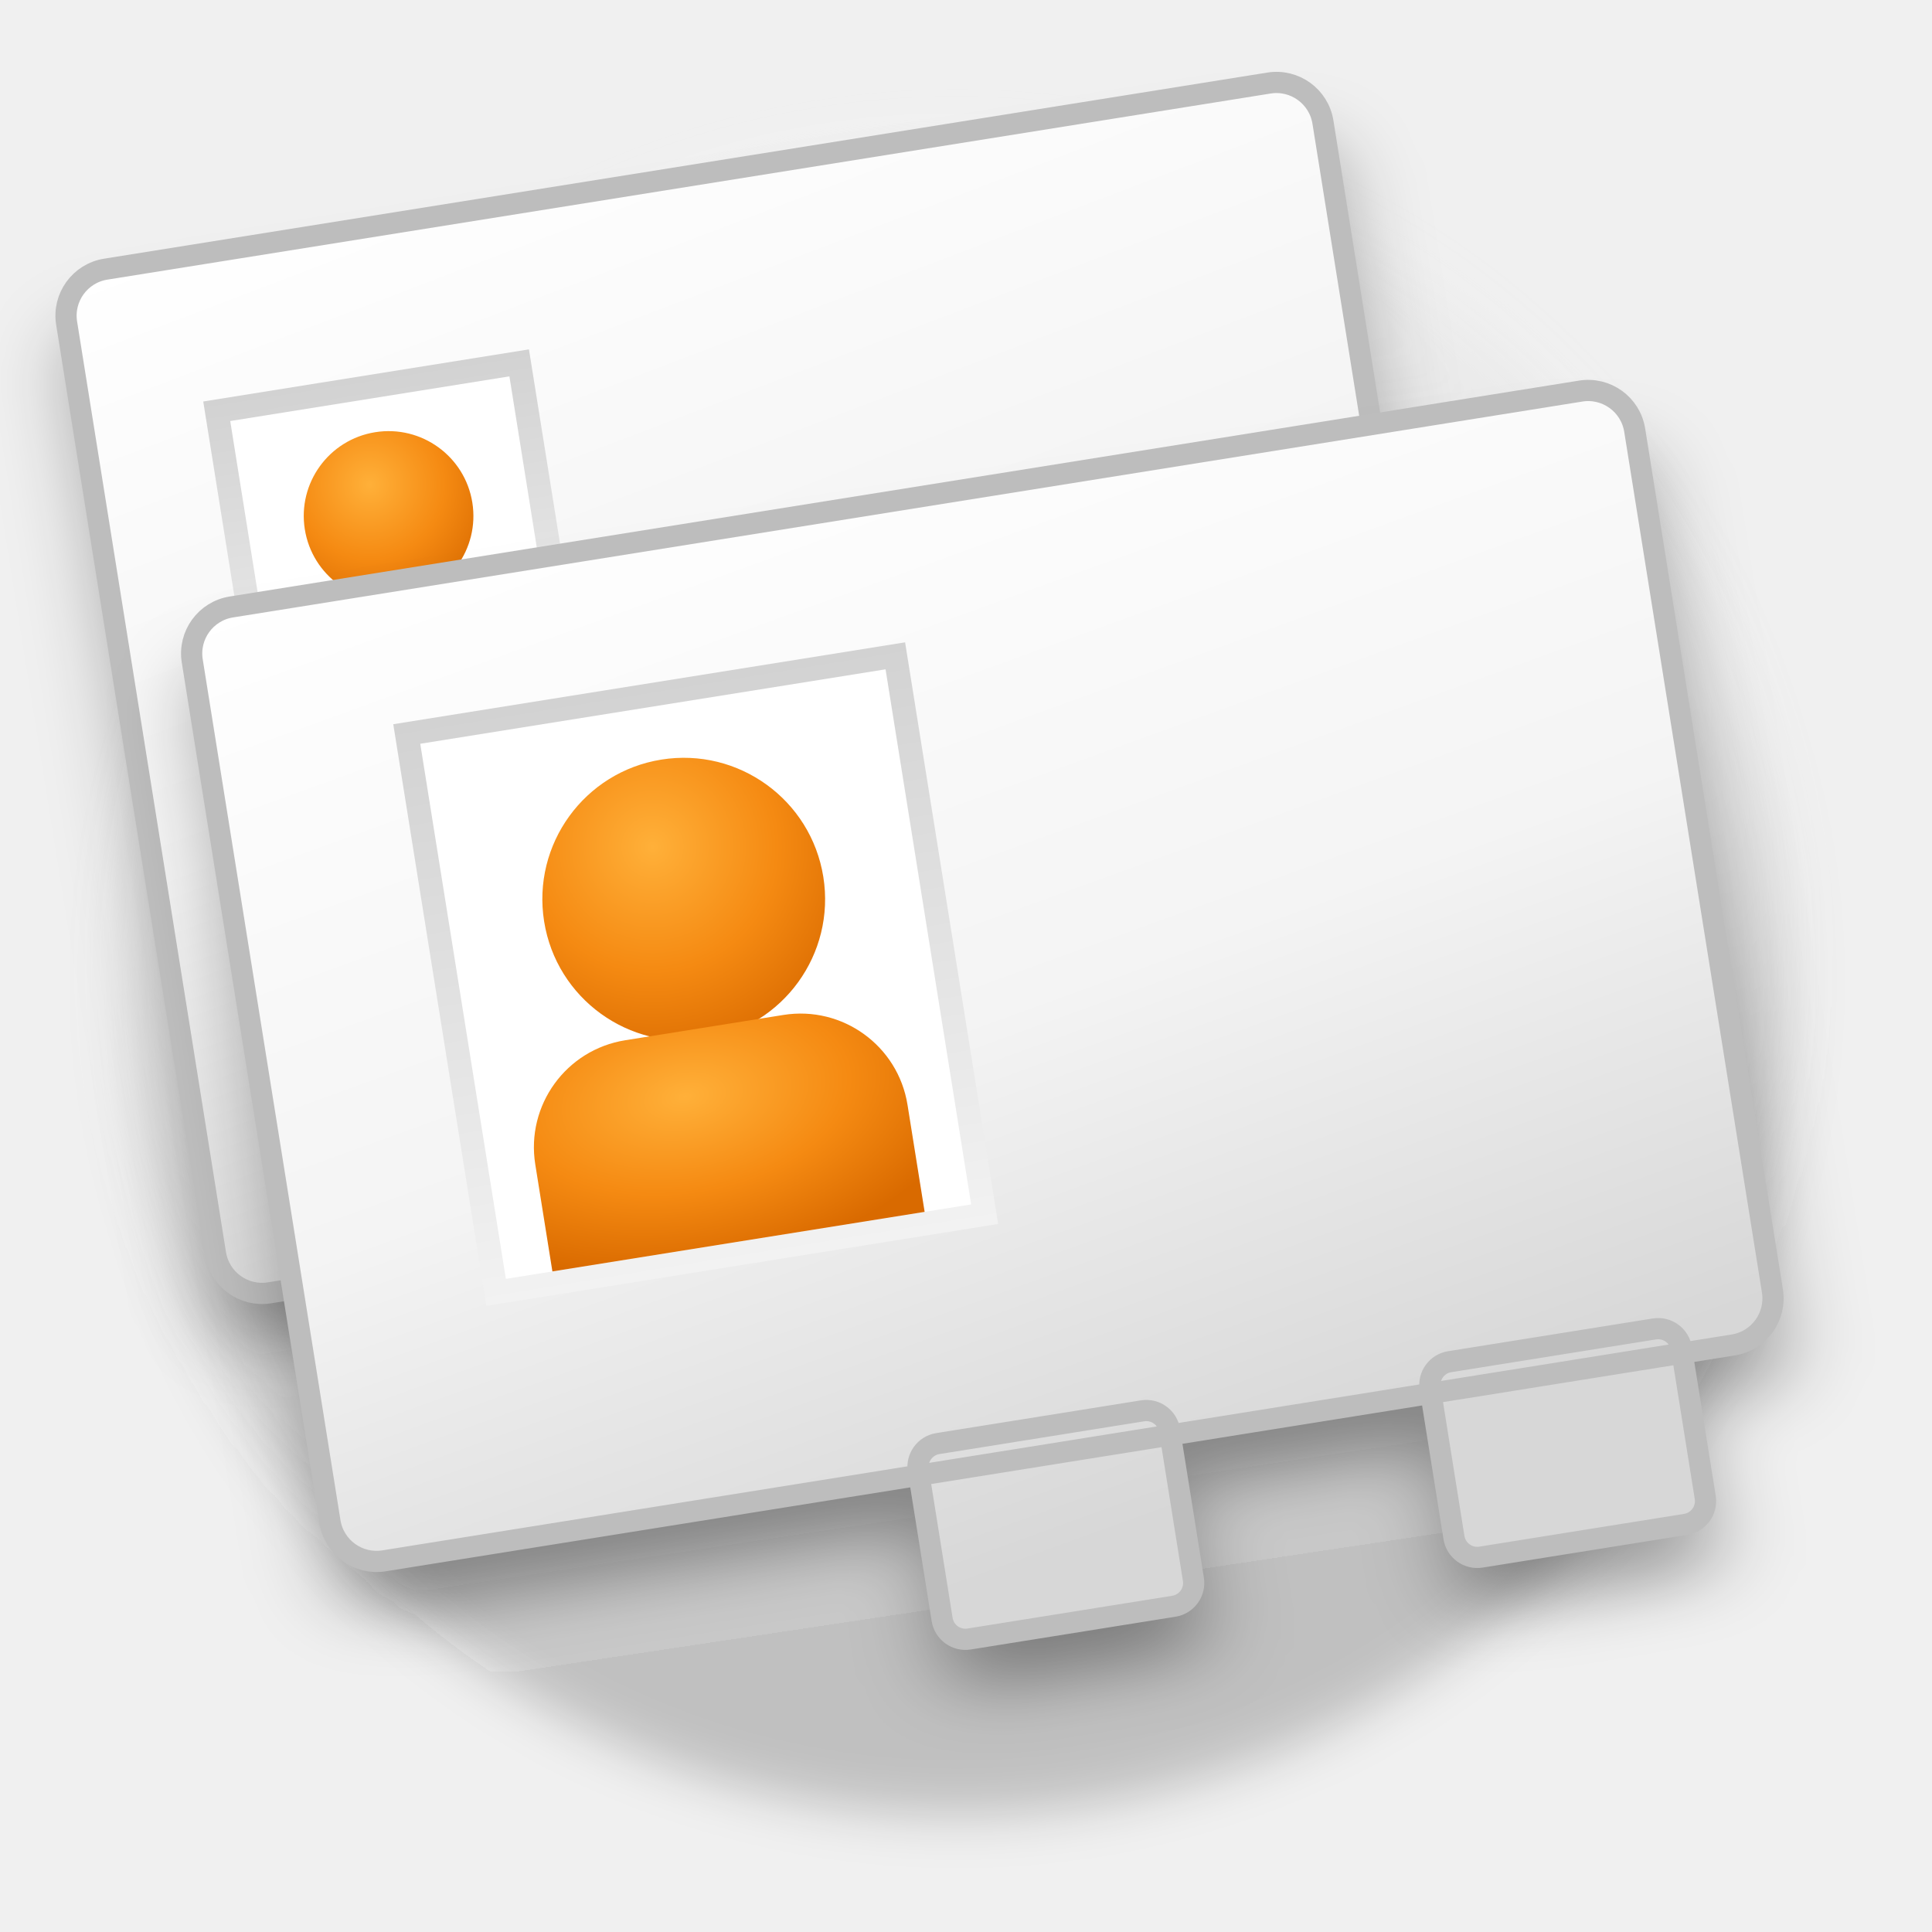
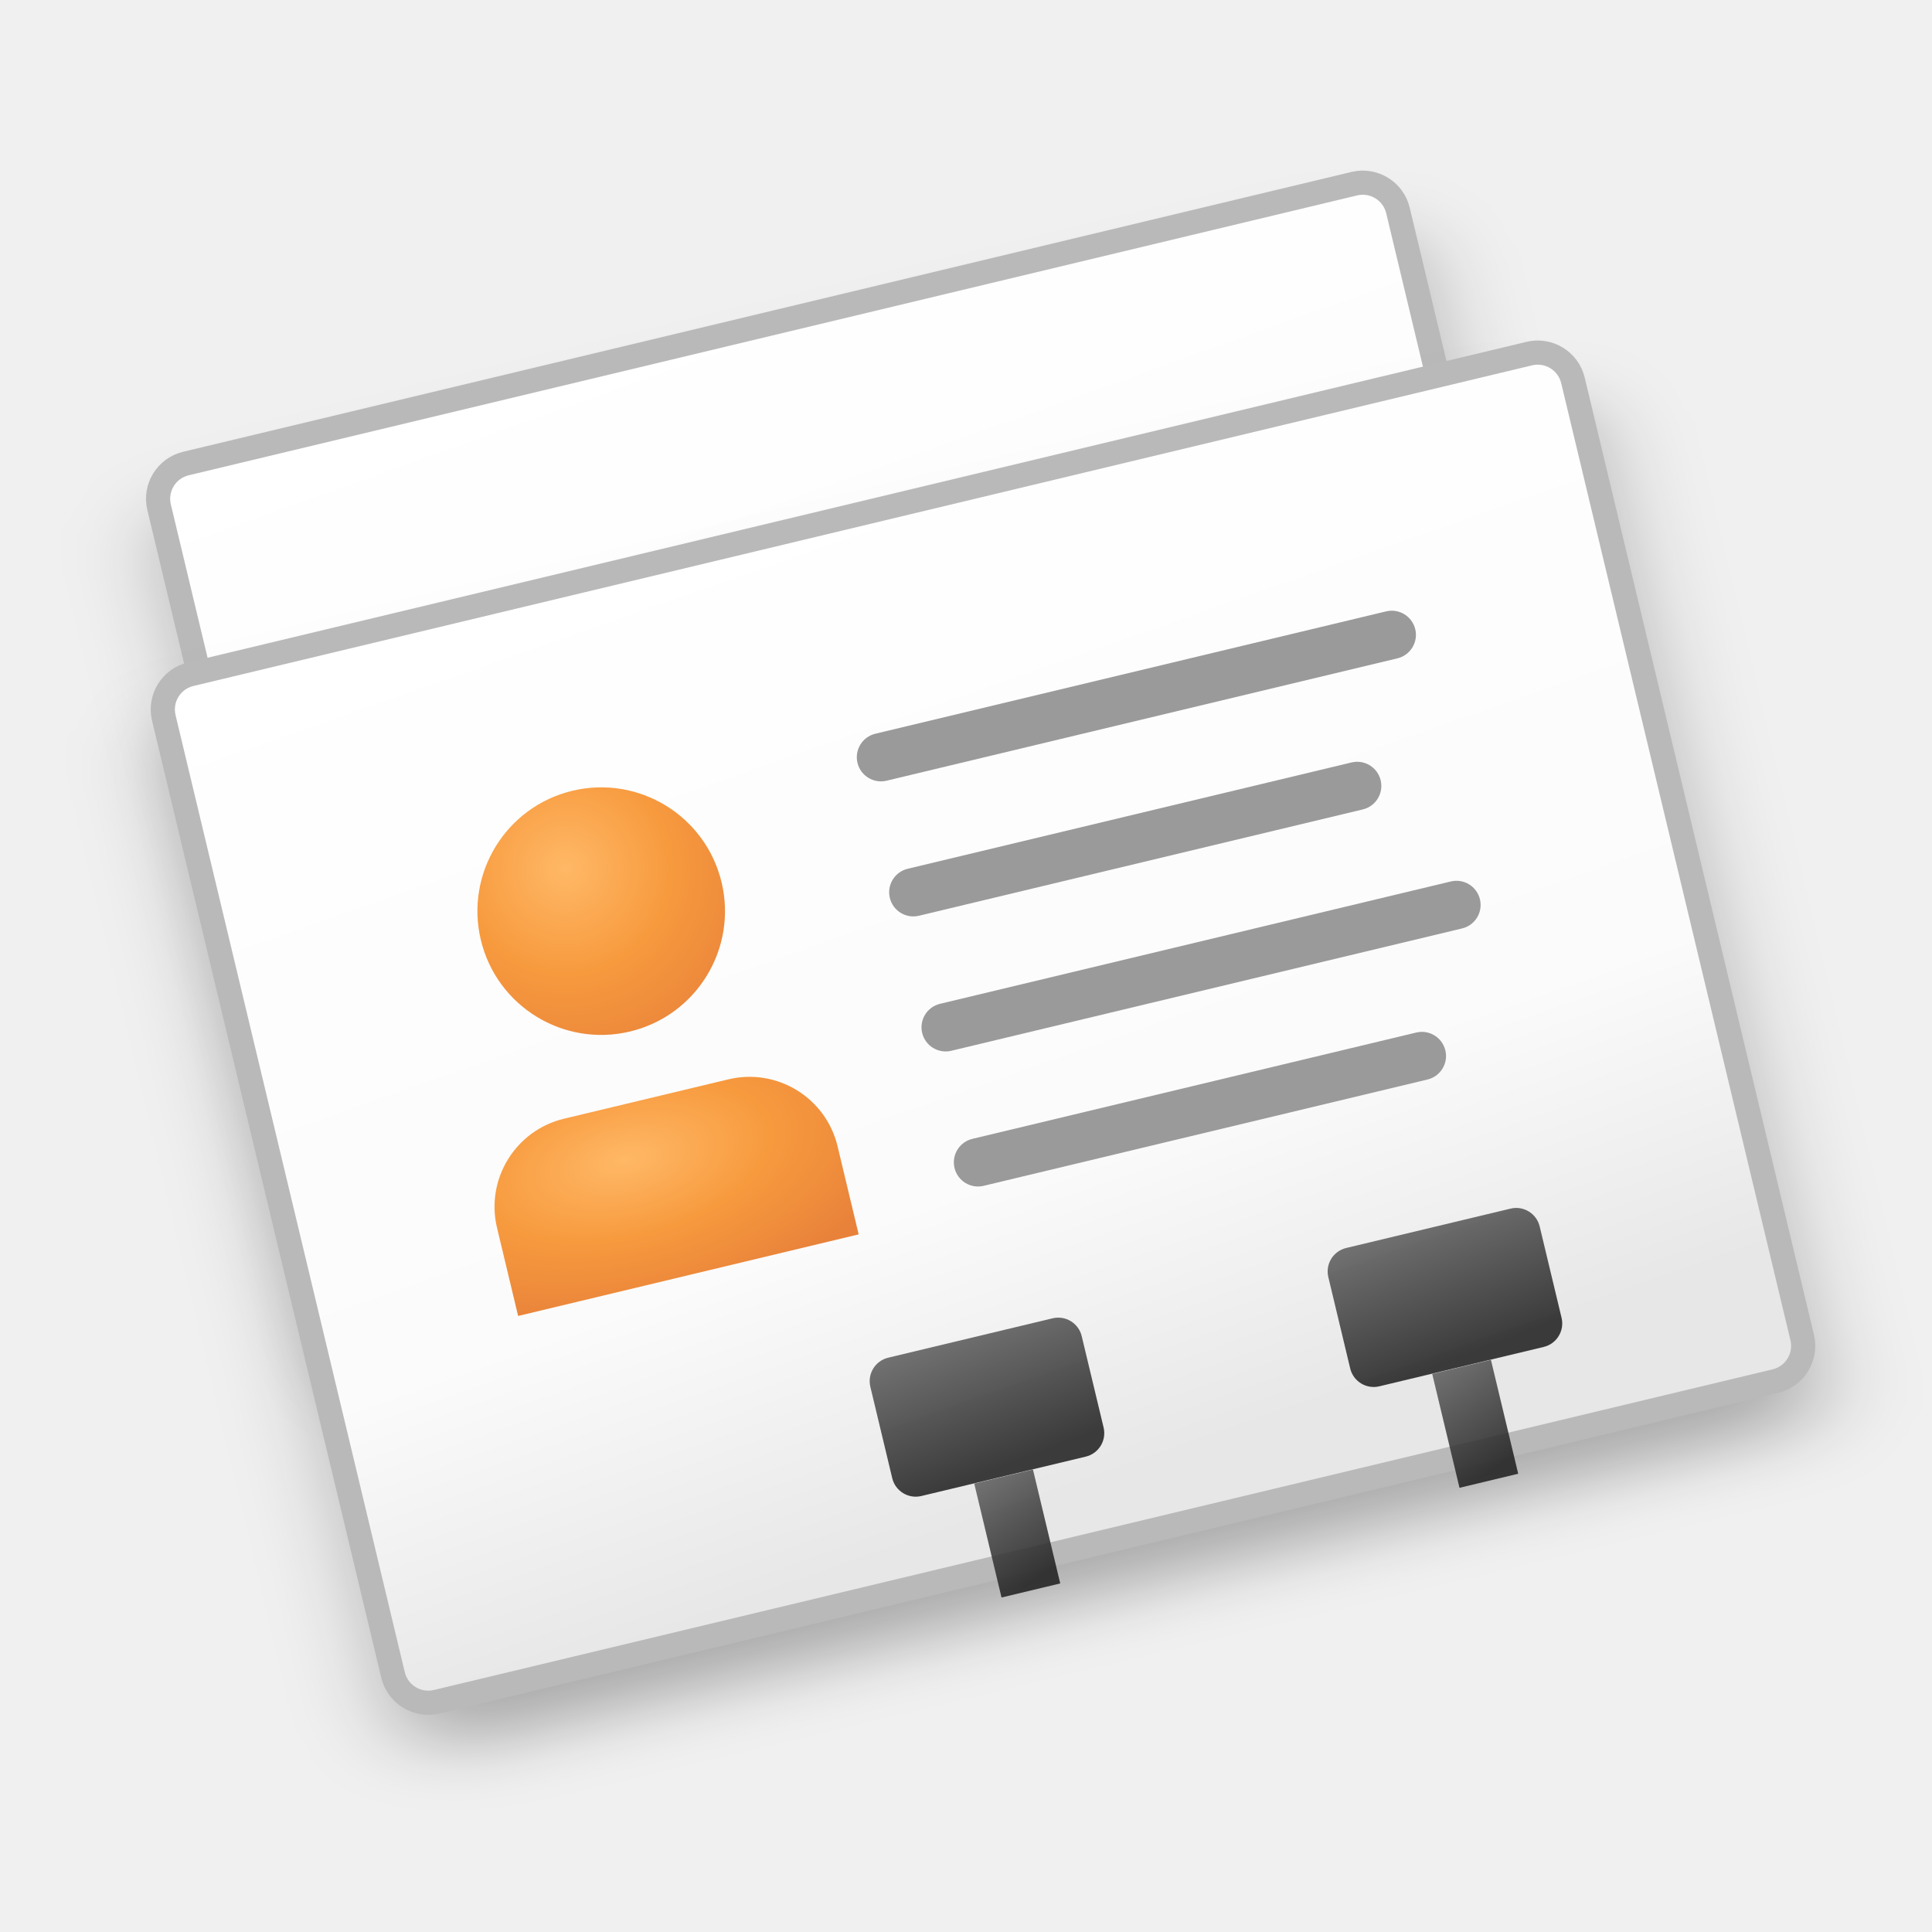
- <svg xmlns="http://www.w3.org/2000/svg" width="32" height="32" viewBox="0 0 41 41">
+ <svg xmlns="http://www.w3.org/2000/svg" width="32" height="32" viewBox="0 0 32 32">
  <defs>
-     <linearGradient id="disc" x1="0" y1="0" x2="0.15" y2="1">
-       <stop offset="0" stop-color="#ffffff" stop-opacity="0.420" />
-       <stop offset="0.45" stop-color="#c8c8c8" stop-opacity="0.200" />
-       <stop offset="1" stop-color="#000000" stop-opacity="0.200" />
+     <linearGradient id="paper" x1="0" y1="0" x2="0.15" y2="1">
+       <stop offset="0" stop-color="#ffffff" />
+       <stop offset="0.7" stop-color="#fbfbfb" />
+       <stop offset="1" stop-color="#e7e7e7" />
    </linearGradient>
-     <linearGradient id="paper" x1="0" y1="0" x2="0.25" y2="1">
-       <stop offset="0" stop-color="#ffffff" />
-       <stop offset="0.55" stop-color="#f4f4f4" />
-       <stop offset="1" stop-color="#d7d7d7" />
-     </linearGradient>
-     <radialGradient id="who" cx="0.42" cy="0.3" r="0.8">
-       <stop offset="0" stop-color="#ffb039" />
-       <stop offset="0.55" stop-color="#f58a12" />
-       <stop offset="1" stop-color="#d96a00" />
+     <radialGradient id="who" cx="0.4" cy="0.3" r="0.85">
+       <stop offset="0" stop-color="#ffb866" />
+       <stop offset="0.5" stop-color="#f79a3e" />
+       <stop offset="1" stop-color="#e8823a" />
    </radialGradient>
-     <linearGradient id="frame" x1="0" y1="0" x2="0" y2="1">
-       <stop offset="0" stop-color="#d2d2d2" />
-       <stop offset="1" stop-color="#f2f2f2" />
+     <linearGradient id="tab" x1="0" y1="0" x2="0.2" y2="1">
+       <stop offset="0" stop-color="#5c5c5c" stop-opacity="0.85" />
+       <stop offset="1" stop-color="#1c1c1c" stop-opacity="0.85" />
    </linearGradient>
    <filter id="soft" x="-30%" y="-30%" width="160%" height="170%">
-       <feGaussianBlur stdDeviation="0.80" />
-     </filter>
-     <filter id="dsoft" x="-20%" y="-20%" width="140%" height="140%">
-       <feGaussianBlur stdDeviation="0.55" />
+       <feGaussianBlur stdDeviation="0.70" />
    </filter>
  </defs>
-   <circle cx="20.31" cy="20.81" r="17.70" fill="url(#disc)" filter="url(#dsoft)" />
-   <g transform="rotate(-9.09 20.43 18.55)">
-     <path d="M4.500,3.000 L29.500,3.000 A1.000,1.000 0 0 1 30.500,4.000 L30.500,24.000 A1.000,1.000 0 0 1 29.500,25.000 L4.500,25.000 A1.000,1.000 0 0 1 3.500,24.000 L3.500,4.000 A1.000,1.000 0 0 1 4.500,3.000 Z" fill="#000000" fill-opacity="0.340" filter="url(#soft)" transform="translate(0,1.10)" />
-     <path d="M4.500,3.000 L29.500,3.000 A1.000,1.000 0 0 1 30.500,4.000 L30.500,24.000 A1.000,1.000 0 0 1 29.500,25.000 L4.500,25.000 A1.000,1.000 0 0 1 3.500,24.000 L3.500,4.000 A1.000,1.000 0 0 1 4.500,3.000 Z" fill="url(#paper)" stroke="#bdbdbd" stroke-width="0.45" />
-     <rect x="6.10" y="6.10" width="7.00" height="8.00" fill="url(#frame)" />
-     <rect x="6.60" y="6.60" width="6.00" height="7.00" fill="#ffffff" />
-     <circle cx="9.60" cy="9.12" r="1.80" fill="url(#who)" />
-     <path d="M8.600,10.800 L10.600,10.800 A1.400,1.400 0 0 1 12.000,12.200 L12.000,13.600 A0.000,0.000 0 0 1 12.000,13.600 L7.200,13.600 A0.000,0.000 0 0 1 7.200,13.600 L7.200,12.200 A1.400,1.400 0 0 1 8.600,10.800 Z" fill="url(#who)" />
-     <path d="M6.000,10.500 L35.000,10.500 A1.000,1.000 0 0 1 36.000,11.500 L36.000,30.000 A1.000,1.000 0 0 1 35.000,31.000 L6.000,31.000 A1.000,1.000 0 0 1 5.000,30.000 L5.000,11.500 A1.000,1.000 0 0 1 6.000,10.500 Z M18.000,30.400 L22.400,30.400 A0.500,0.500 0 0 1 22.900,30.900 L22.900,34.100 A0.500,0.500 0 0 1 22.400,34.600 L18.000,34.600 A0.500,0.500 0 0 1 17.500,34.100 L17.500,30.900 A0.500,0.500 0 0 1 18.000,30.400 Z M29.000,30.400 L33.400,30.400 A0.500,0.500 0 0 1 33.900,30.900 L33.900,34.100 A0.500,0.500 0 0 1 33.400,34.600 L29.000,34.600 A0.500,0.500 0 0 1 28.500,34.100 L28.500,30.900 A0.500,0.500 0 0 1 29.000,30.400 Z" fill="#000000" fill-opacity="0.340" filter="url(#soft)" transform="translate(0,1.10)" />
-     <path d="M6.000,10.500 L35.000,10.500 A1.000,1.000 0 0 1 36.000,11.500 L36.000,30.000 A1.000,1.000 0 0 1 35.000,31.000 L6.000,31.000 A1.000,1.000 0 0 1 5.000,30.000 L5.000,11.500 A1.000,1.000 0 0 1 6.000,10.500 Z M18.000,30.400 L22.400,30.400 A0.500,0.500 0 0 1 22.900,30.900 L22.900,34.100 A0.500,0.500 0 0 1 22.400,34.600 L18.000,34.600 A0.500,0.500 0 0 1 17.500,34.100 L17.500,30.900 A0.500,0.500 0 0 1 18.000,30.400 Z M29.000,30.400 L33.400,30.400 A0.500,0.500 0 0 1 33.900,30.900 L33.900,34.100 A0.500,0.500 0 0 1 33.400,34.600 L29.000,34.600 A0.500,0.500 0 0 1 28.500,34.100 L28.500,30.900 A0.500,0.500 0 0 1 29.000,30.400 Z" fill="url(#paper)" stroke="#bdbdbd" stroke-width="0.45" />
-     <rect x="9.00" y="13.50" width="11.00" height="12.50" fill="url(#frame)" />
-     <rect x="9.50" y="14.00" width="10.00" height="11.50" fill="#ffffff" />
-     <circle cx="14.50" cy="18.14" r="3.00" fill="url(#who)" />
-     <path d="M12.800,20.900 L16.200,20.900 A2.300,2.300 0 0 1 18.500,23.200 L18.500,25.500 A0.000,0.000 0 0 1 18.500,25.500 L10.500,25.500 A0.000,0.000 0 0 1 10.500,25.500 L10.500,23.200 A2.300,2.300 0 0 1 12.800,20.900 Z" fill="url(#who)" />
+   <g transform="rotate(-13.47 16.79 11.46)">
+     <path d="M4.337,4.588 L24.237,4.588 A0.600,0.600 0 0 1 24.837,5.188 L24.837,18.975 A0.600,0.600 0 0 1 24.237,19.575 L4.337,19.575 A0.600,0.600 0 0 1 3.737,18.975 L3.737,5.188 A0.600,0.600 0 0 1 4.337,4.588 Z" fill="#000000" fill-opacity="0.30" filter="url(#soft)" transform="translate(0,0.80)" />
+     <path d="M4.337,4.588 L24.237,4.588 A0.600,0.600 0 0 1 24.837,5.188 L24.837,18.975 A0.600,0.600 0 0 1 24.237,19.575 L4.337,19.575 A0.600,0.600 0 0 1 3.737,18.975 L3.737,5.188 A0.600,0.600 0 0 1 4.337,4.588 Z" fill="url(#paper)" stroke="#b9b9b9" stroke-width="0.40" />
+     <path d="M3.600,8.000 L26.400,8.000 A0.600,0.600 0 0 1 27.000,8.600 L27.000,24.900 A0.600,0.600 0 0 1 26.400,25.500 L3.600,25.500 A0.600,0.600 0 0 1 3.000,24.900 L3.000,8.600 A0.600,0.600 0 0 1 3.600,8.000 Z" fill="#000000" fill-opacity="0.30" filter="url(#soft)" transform="translate(0,0.80)" />
+     <path d="M3.600,8.000 L26.400,8.000 A0.600,0.600 0 0 1 27.000,8.600 L27.000,24.900 A0.600,0.600 0 0 1 26.400,25.500 L3.600,25.500 A0.600,0.600 0 0 1 3.000,24.900 L3.000,8.600 A0.600,0.600 0 0 1 3.600,8.000 Z" fill="url(#paper)" stroke="#b9b9b9" stroke-width="0.40" />
+     <circle cx="9.30" cy="13.40" r="2.05" fill="url(#who)" />
+     <path d="M7.900,16.600 L10.700,16.600 A1.500,1.500 0 0 1 12.200,18.100 L12.200,19.600 A0.000,0.000 0 0 1 12.200,19.600 L6.400,19.600 A0.000,0.000 0 0 1 6.400,19.600 L6.400,18.100 A1.500,1.500 0 0 1 7.900,16.600 Z" fill="url(#who)" />
+     <g fill="#9a9a9a">
+       <rect x="14.00" y="11.60" width="9.50" height="0.80" rx="0.40" />
+       <rect x="14.00" y="13.90" width="8.36" height="0.80" rx="0.40" />
+       <rect x="14.00" y="16.20" width="9.50" height="0.80" rx="0.40" />
+       <rect x="14.00" y="18.50" width="8.36" height="0.80" rx="0.40" />
+     </g>
+     <path d="M12.200,21.700 L15.000,21.700 A0.400,0.400 0 0 1 15.400,22.100 L15.400,23.656 A0.400,0.400 0 0 1 15.000,24.056 L12.200,24.056 A0.400,0.400 0 0 1 11.800,23.656 L11.800,22.100 A0.400,0.400 0 0 1 12.200,21.700 Z" fill="url(#tab)" />
+     <rect x="13.10" y="24.06" width="1.00" height="1.94" fill="url(#tab)" />
+     <path d="M20.000,21.700 L22.800,21.700 A0.400,0.400 0 0 1 23.200,22.100 L23.200,23.656 A0.400,0.400 0 0 1 22.800,24.056 L20.000,24.056 A0.400,0.400 0 0 1 19.600,23.656 L19.600,22.100 A0.400,0.400 0 0 1 20.000,21.700 Z" fill="url(#tab)" />
+     <rect x="20.90" y="24.06" width="1.00" height="1.94" fill="url(#tab)" />
  </g>
</svg>
